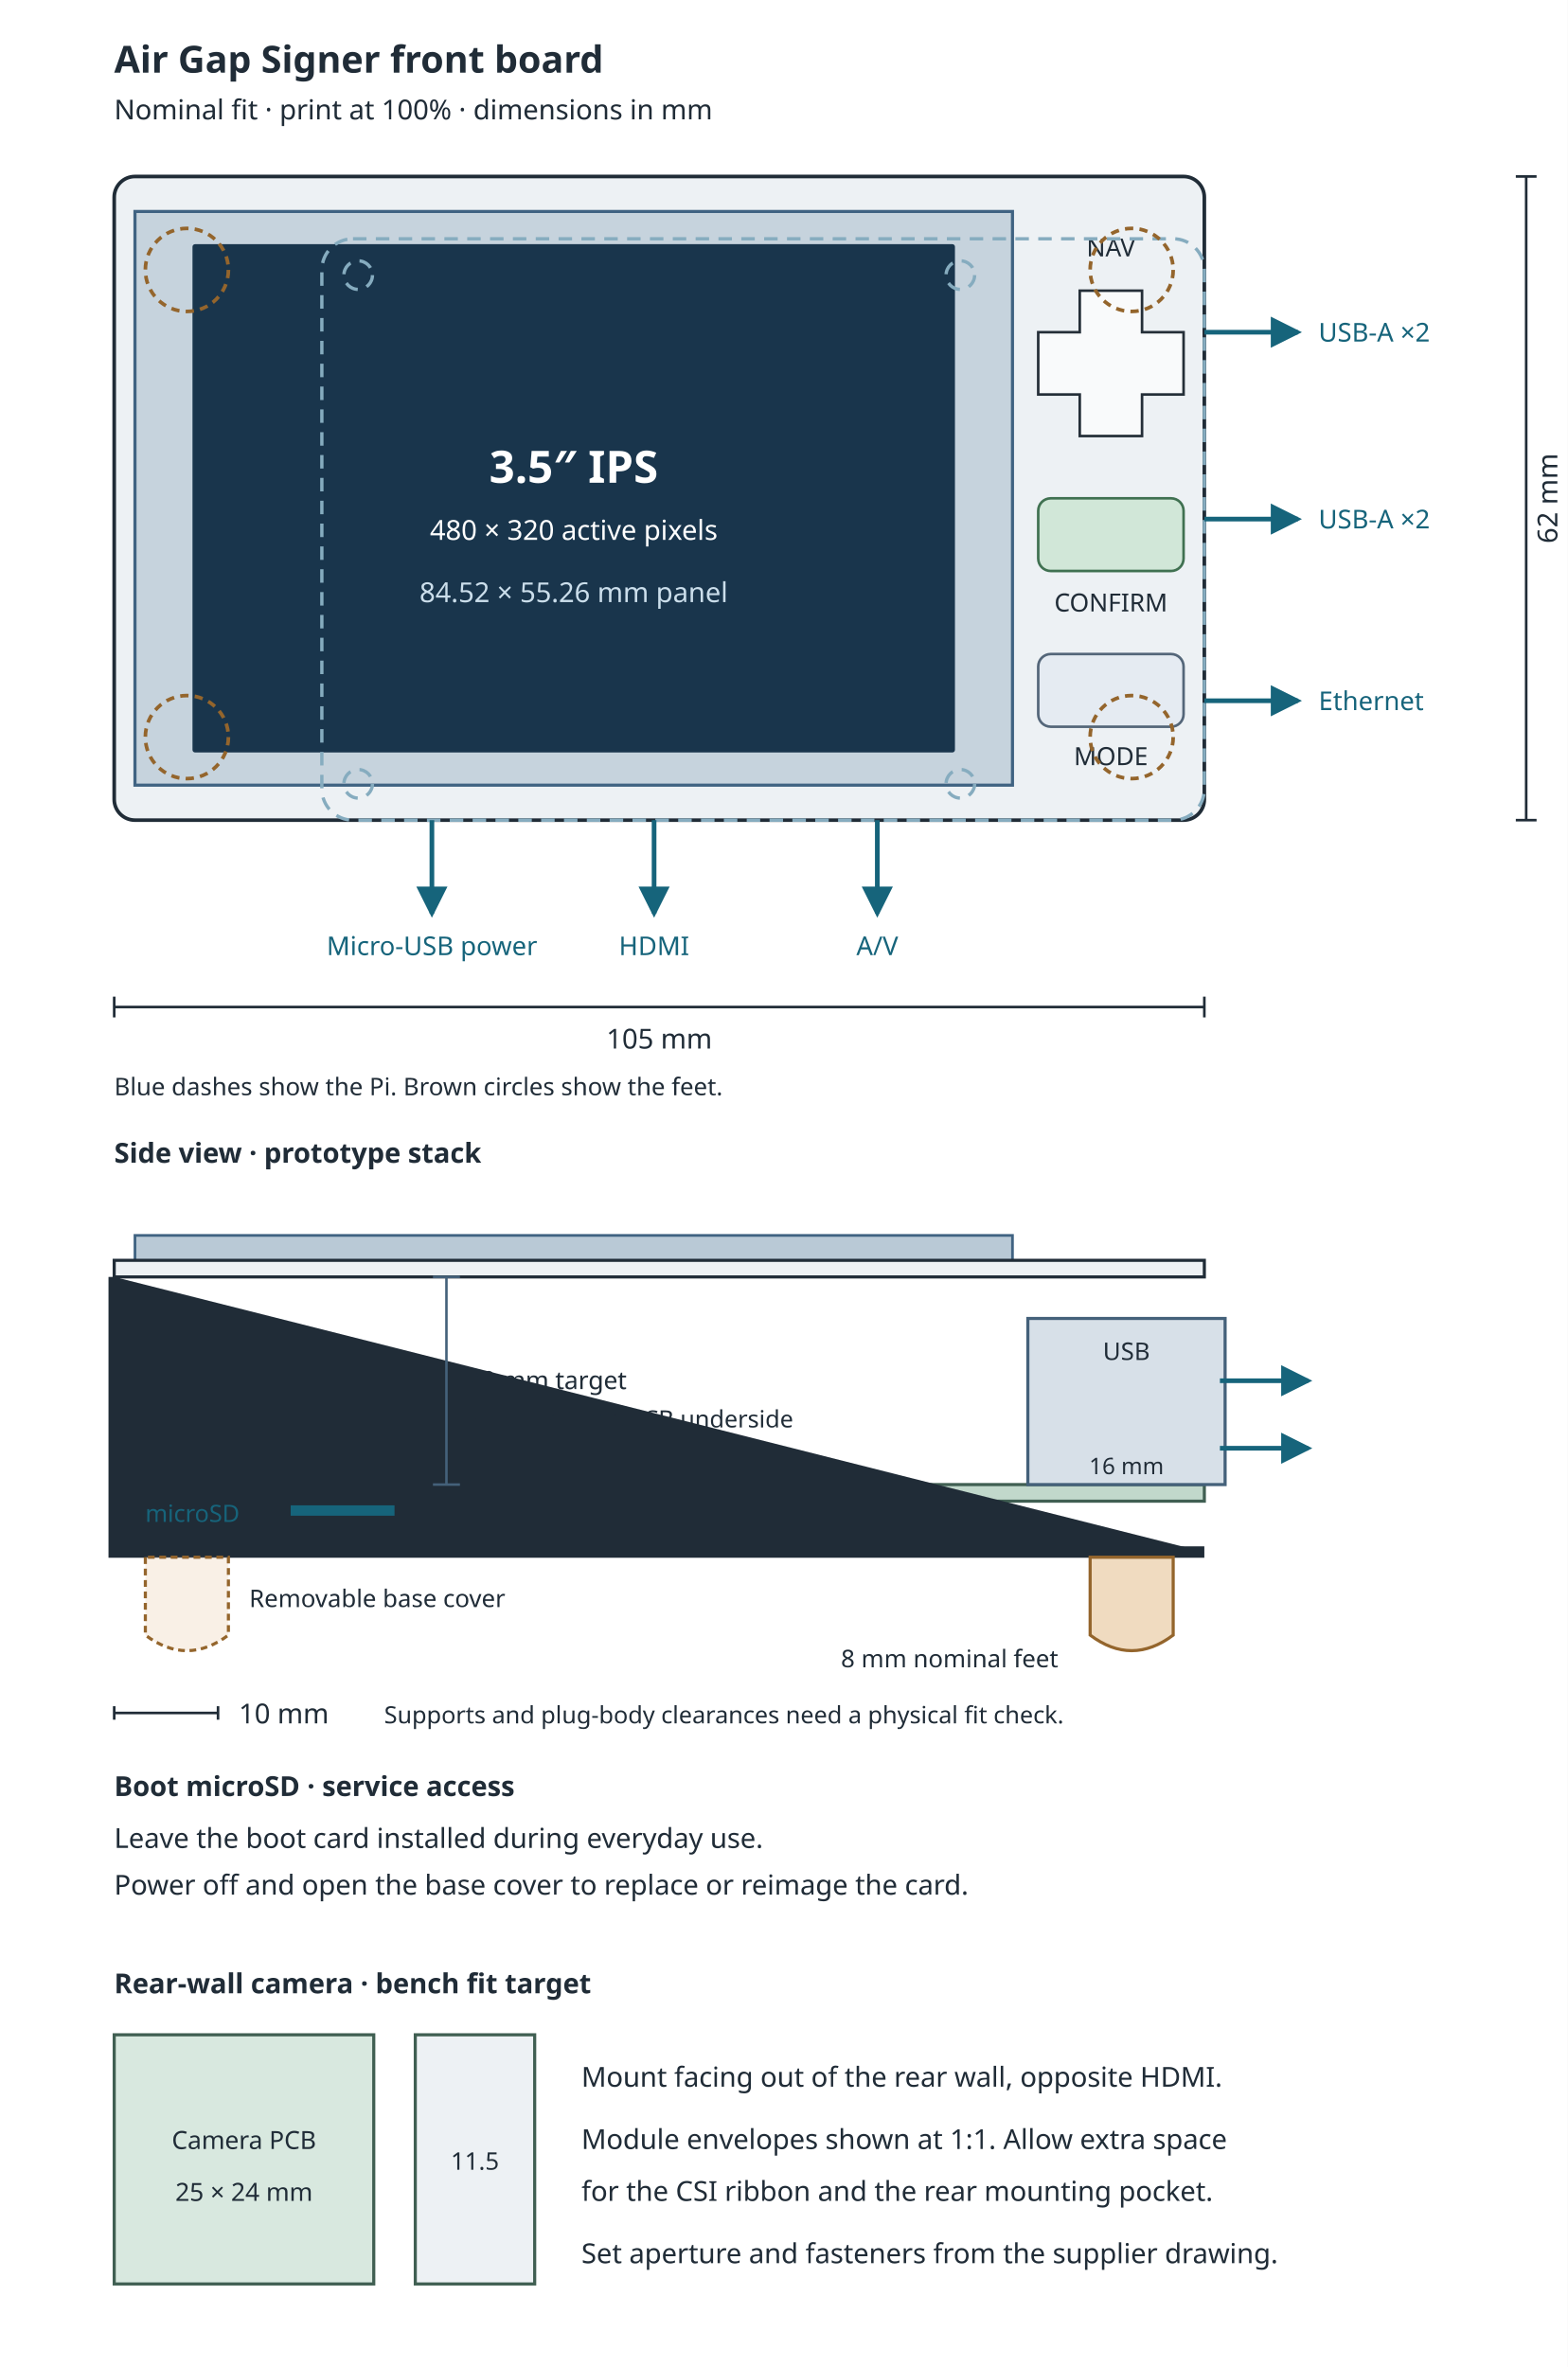
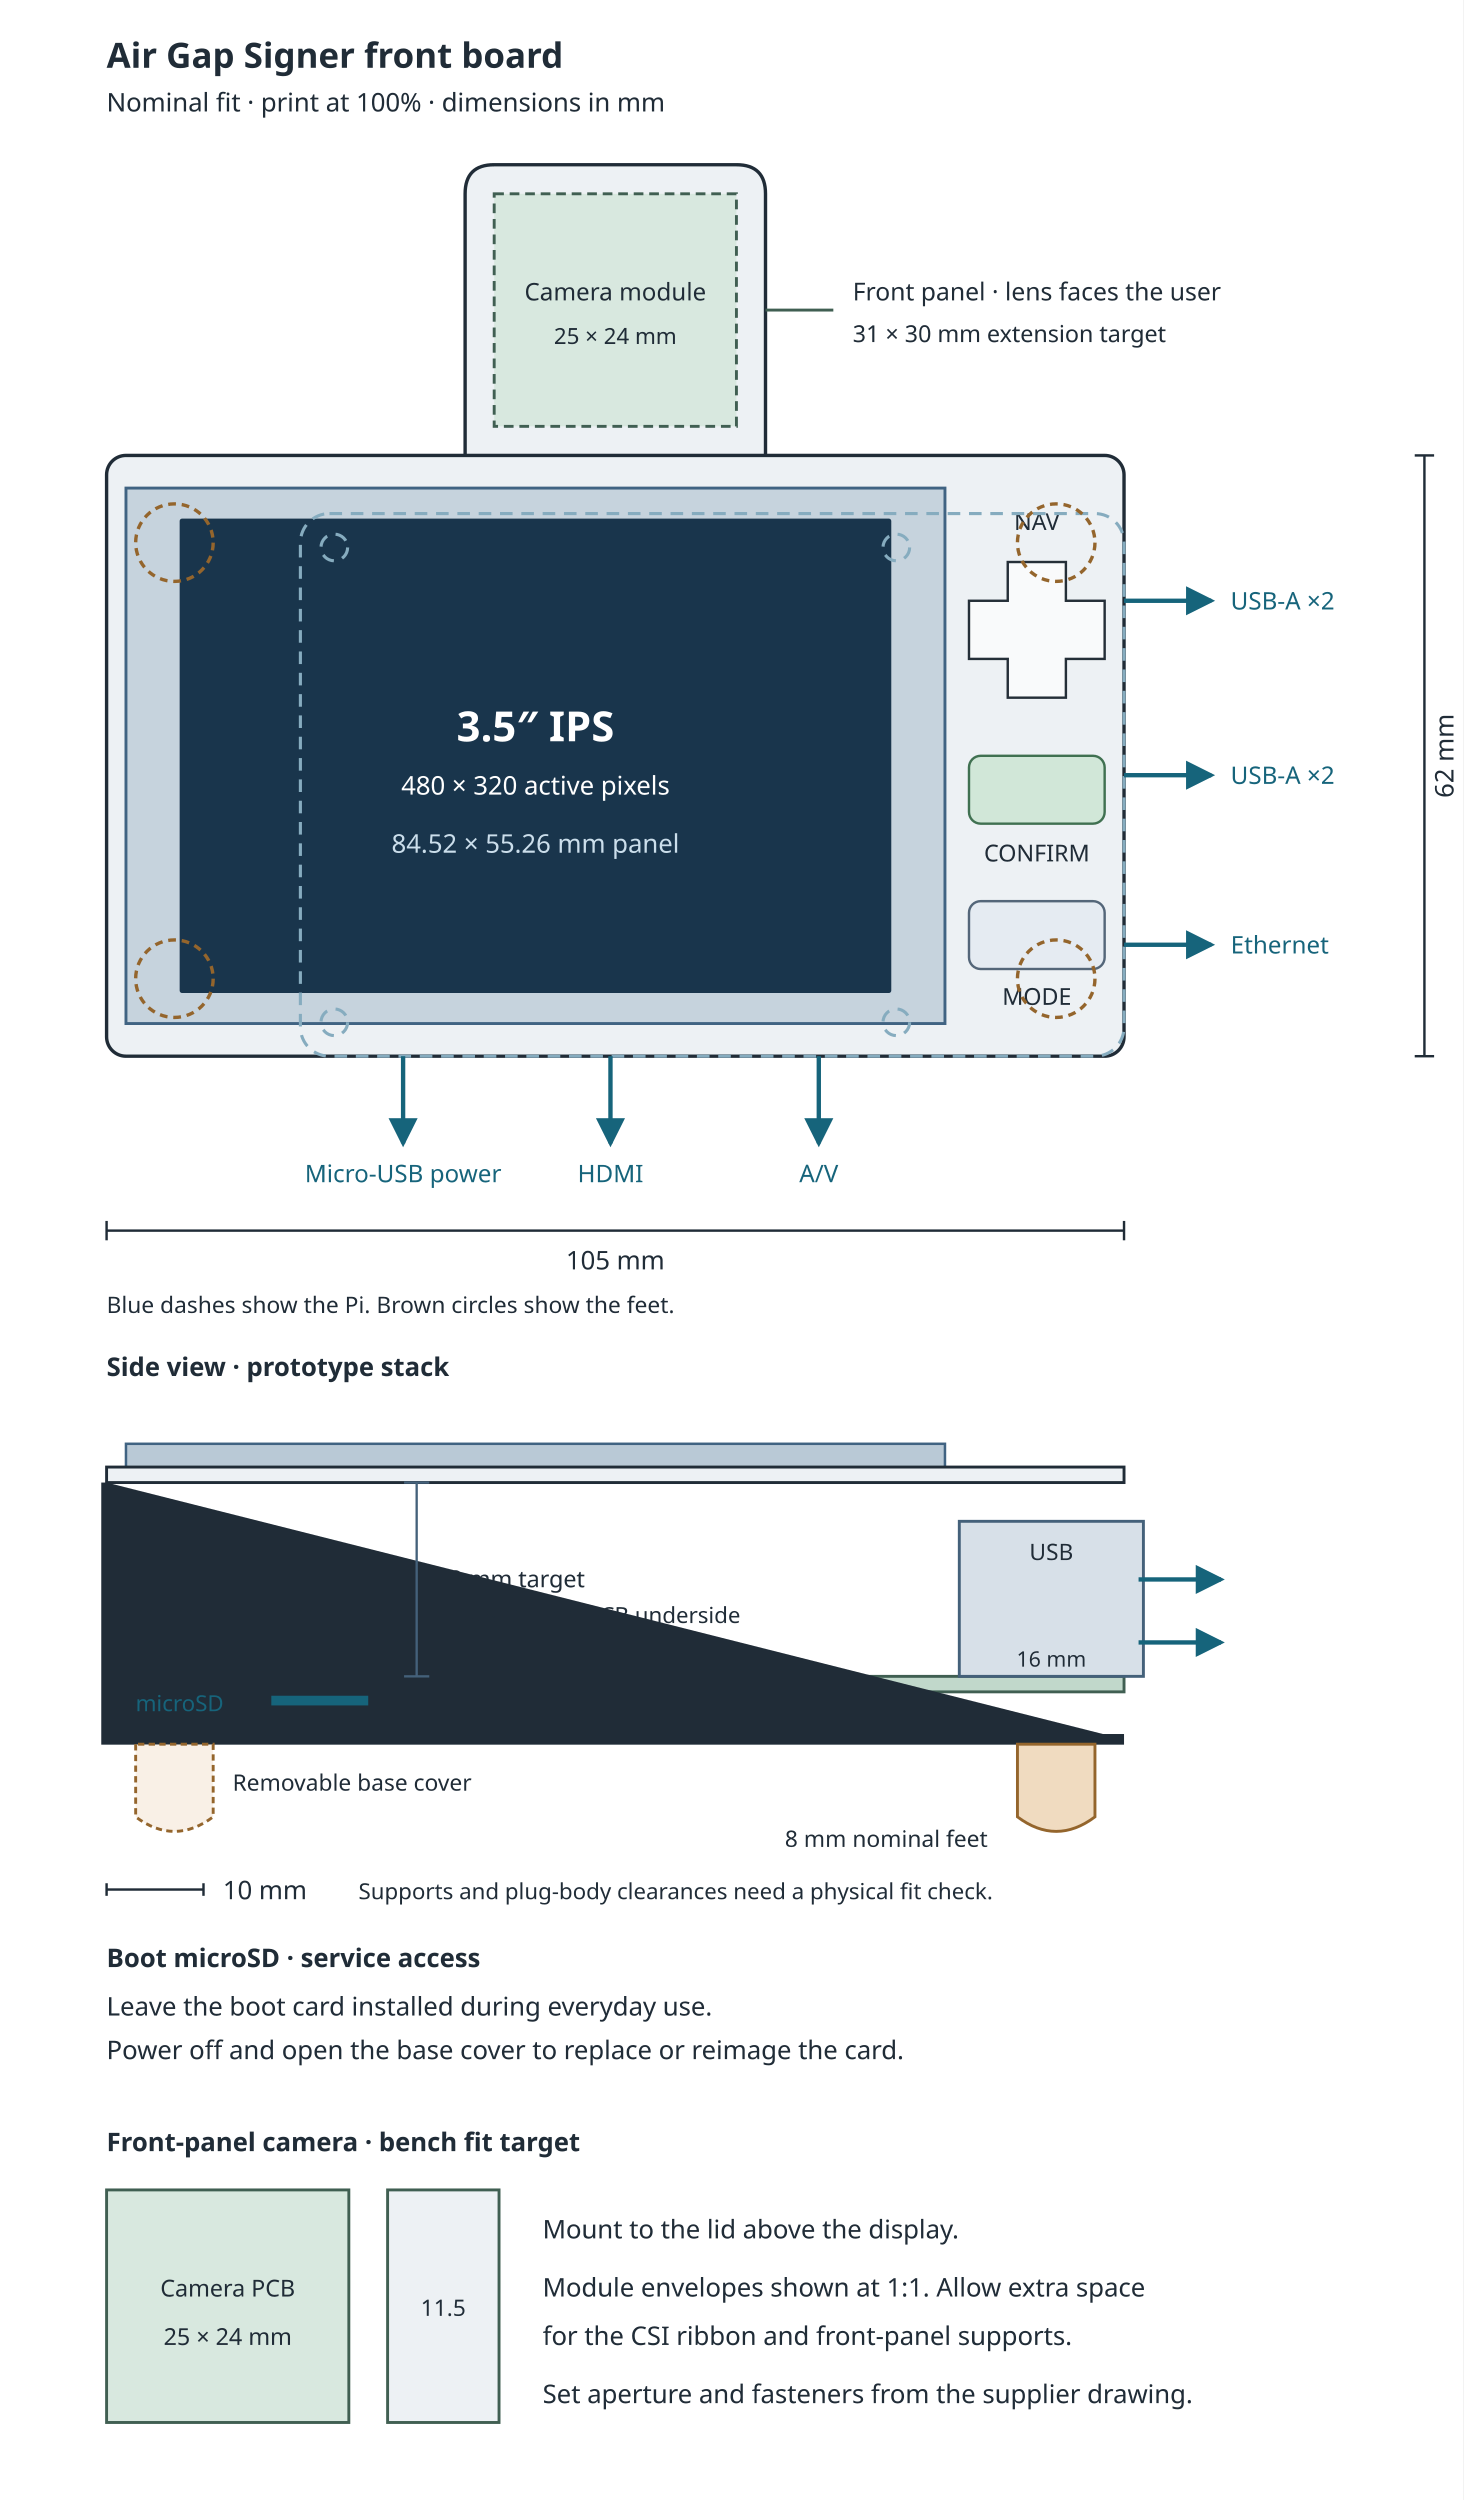
- <svg xmlns="http://www.w3.org/2000/svg" width="151mm" height="228mm" viewBox="0 0 151 228">
+ <svg xmlns="http://www.w3.org/2000/svg" width="151mm" height="258mm" viewBox="0 0 151 258">
  <defs>
    <marker id="arrow" markerWidth="3" markerHeight="3" refX="2.6" refY="1.5" orient="auto-start-reverse" markerUnits="userSpaceOnUse">
      <path d="M0 0l3 1.5L0 3z" fill="#16647b" />
    </marker>
  </defs>
-   <rect width="151" height="228" fill="#fff" />
+   <rect width="151" height="258" fill="#fff" />
  <g font-family="sans-serif" fill="#202c37" font-size="2.65">
    <text x="11" y="7" font-weight="bold" font-size="3.6">Air Gap Signer front board</text>
    <text x="11" y="11.5">Nominal fit · print at 100% · dimensions in mm</text>
-     <g transform="translate(11 17)">
-       <rect width="105" height="62" rx="2" fill="#edf1f4" stroke="#202c37" stroke-width=".35" />
-       <rect x="2" y="3.37" width="84.52" height="55.26" fill="#b9c9d6" fill-opacity=".76" stroke="#406382" stroke-width=".3" />
-       <rect x="7.54" y="6.52" width="73.44" height="48.96" rx=".25" fill="#19354c" />
-       <g text-anchor="middle">
-         <text x="44.26" y="29.5" fill="#fff" font-size="4.3" font-weight="bold">3.5″ IPS</text>
-         <text x="44.26" y="35" fill="#fff">480 × 320 active pixels</text>
-         <text x="44.26" y="41" fill="#cbdeeb">84.52 × 55.26 mm panel</text>
-         <text x="96" y="7.7" font-size="2.4">NAV</text>
-         <text x="96" y="41.9" font-size="2.4">CONFIRM</text>
-         <text x="96" y="56.7" font-size="2.4">MODE</text>
+     <g transform="translate(0 30)">
+       <g transform="translate(11 17)">
+         <path d="M37 1v-28q0-3 3-3h25q3 0 3 3V1" fill="#edf1f4" stroke="#202c37" stroke-width=".35" />
+         <rect x="40" y="-27" width="25" height="24" fill="#d8e8df" stroke="#405f52" stroke-width=".3" stroke-dasharray="1 .6" />
+         <text x="52.5" y="-16" text-anchor="middle" font-size="2.5">Camera module</text>
+         <text x="52.5" y="-11.5" text-anchor="middle" font-size="2.3">25 × 24 mm</text>
+         <path d="M68 -15h7" stroke="#405f52" stroke-width=".3" />
+         <text x="77" y="-16" font-size="2.55">Front panel · lens faces the user</text>
+         <text x="77" y="-11.7" font-size="2.4">31 × 30 mm extension target</text>
+         <rect width="105" height="62" rx="2" fill="#edf1f4" stroke="#202c37" stroke-width=".35" />
+         <rect x="2" y="3.37" width="84.52" height="55.26" fill="#b9c9d6" fill-opacity=".76" stroke="#406382" stroke-width=".3" />
+         <rect x="7.54" y="6.52" width="73.44" height="48.96" rx=".25" fill="#19354c" />
+         <g text-anchor="middle">
+           <text x="44.26" y="29.5" fill="#fff" font-size="4.3" font-weight="bold">3.5″ IPS</text>
+           <text x="44.26" y="35" fill="#fff">480 × 320 active pixels</text>
+           <text x="44.26" y="41" fill="#cbdeeb">84.52 × 55.26 mm panel</text>
+           <text x="96" y="7.7" font-size="2.4">NAV</text>
+           <text x="96" y="41.9" font-size="2.4">CONFIRM</text>
+           <text x="96" y="56.7" font-size="2.4">MODE</text>
+         </g>
+         <path d="M93 11h6v4h4v6h-4v4h-6v-4h-4v-6h4z" stroke="#252f38" stroke-width=".25" fill="#f9fafb" />
+         <rect x="89" y="31" width="14" height="7" rx="1.2" stroke="#407151" stroke-width=".25" fill="#d1e7d8" />
+         <rect x="89" y="46" width="14" height="7" rx="1.2" stroke="#546679" stroke-width=".25" fill="#e5ebf2" />
+         <g fill="none" stroke="#86acbf" stroke-width=".32" stroke-dasharray="1.3 .9">
+           <rect x="20" y="6" width="85" height="56" rx="3" />
+           <circle cx="23.5" cy="9.5" r="1.375" />
+           <circle cx="81.5" cy="9.5" r="1.375" />
+           <circle cx="23.5" cy="58.5" r="1.375" />
+           <circle cx="81.5" cy="58.5" r="1.375" />
+         </g>
+         <g fill="none" stroke="#94652c" stroke-width=".35" stroke-dasharray=".8 .6">
+           <circle cx="7" cy="9" r="4" />
+           <circle cx="98" cy="9" r="4" />
+           <circle cx="7" cy="54" r="4" />
+           <circle cx="98" cy="54" r="4" />
+         </g>
+         <g fill="none" stroke="#16647b" stroke-width=".45" marker-end="url(#arrow)">
+           <path d="M105 15h9" />
+           <path d="M105 33h9" />
+           <path d="M105 50.5h9" />
+           <path d="M30.6 62v9" />
+           <path d="M52 62v9" />
+           <path d="M73.5 62v9" />
+         </g>
+         <g fill="#16647b" font-size="2.5">
+           <text x="116" y="15.9">USB-A ×2</text>
+           <text x="116" y="33.9">USB-A ×2</text>
+           <text x="116" y="51.4">Ethernet</text>
+           <text x="30.6" y="75" text-anchor="middle">Micro-USB power</text>
+           <text x="52" y="75" text-anchor="middle">HDMI</text>
+           <text x="73.5" y="75" text-anchor="middle">A/V</text>
+         </g>
+         <path d="M0 79v2m0-1h105m0-1v2 M135 0h2m-1 0v62m-1 0h2" fill="none" stroke="#202c37" stroke-width=".25" />
+         <text x="52.5" y="84" text-anchor="middle">105 mm</text>
+         <text x="139" y="31" text-anchor="middle" transform="rotate(-90 139 31)">62 mm</text>
      </g>
-       <path d="M93 11h6v4h4v6h-4v4h-6v-4h-4v-6h4z" stroke="#252f38" stroke-width=".25" fill="#f9fafb" />
-       <rect x="89" y="31" width="14" height="7" rx="1.2" stroke="#407151" stroke-width=".25" fill="#d1e7d8" />
-       <rect x="89" y="46" width="14" height="7" rx="1.2" stroke="#546679" stroke-width=".25" fill="#e5ebf2" />
-       <g fill="none" stroke="#86acbf" stroke-width=".32" stroke-dasharray="1.3 .9">
-         <rect x="20" y="6" width="85" height="56" rx="3" />
-         <circle cx="23.5" cy="9.5" r="1.375" />
-         <circle cx="81.5" cy="9.5" r="1.375" />
-         <circle cx="23.5" cy="58.5" r="1.375" />
-         <circle cx="81.5" cy="58.5" r="1.375" />
+       <text x="11" y="105.5" font-size="2.35">Blue dashes show the Pi. Brown circles show the feet.</text>
+       <text x="11" y="112" font-weight="bold">Side view · prototype stack</text>
+       <g transform="translate(11 119)">
+         <path d="M2 2.4V0h84.52v2.4" fill="#b9c9d6" stroke="#406382" stroke-width=".26" />
+         <rect y="2.4" width="105" height="1.6" fill="#edf1f4" stroke="#202c37" stroke-width=".3" />
+         <rect x="20" y="24" width="85" height="1.6" fill="#c1d8cb" stroke="#405f52" stroke-width=".3" />
+         <rect x="88" y="8" width="19" height="16" fill="#d7e0e8" stroke="#44617a" stroke-width=".3" />
+         <g stroke="#16647b" stroke-width=".45" marker-end="url(#arrow)">
+           <path d="M106.5 14h8.5" />
+           <path d="M106.5 20.5h8.5" />
+         </g>
+         <rect x="21.5" y="25.6" width="4" height="4.9" fill="none" stroke="#94652c" stroke-width=".24" stroke-dasharray=".65 .45" />
+         <rect x="79.5" y="25.6" width="4" height="4.9" fill="#f0dbc0" stroke="#94652c" stroke-width=".24" />
+         <path d="M0 4v26.5h105" stroke="#202c37" stroke-width="1.1" />
+         <path d="M3 31v7.5q4 3 8 0V31z" fill="#f0dbc0" fill-opacity=".4" stroke="#94652c" stroke-width=".3" stroke-dasharray=".65 .45" />
+         <path d="M94 31v7.5q4 3 8 0V31z" fill="#f0dbc0" stroke="#94652c" stroke-width=".3" />
+         <rect x="17" y="26" width="10" height="1" fill="#16647b" />
+         <text x="3" y="27.6" fill="#16647b" font-size="2.3">microSD</text>
+         <path d="M32 4v20m-1.3-20h2.6m-2.6 20h2.6" stroke="#44617a" stroke-width=".24" />
+         <text x="34" y="14.8" font-size="2.4">20 mm target</text>
+         <text x="34" y="18.5" font-size="2.3">Pi top to front PCB underside</text>
+         <text x="97.5" y="12" text-anchor="middle" font-size="2.35">USB</text>
+         <text x="97.5" y="23" text-anchor="middle" font-size="2.2">16 mm</text>
+         <text x="13" y="35.8" font-size="2.35">Removable base cover</text>
+         <text x="70" y="41.6" font-size="2.35">8 mm nominal feet</text>
      </g>
-       <g fill="none" stroke="#94652c" stroke-width=".35" stroke-dasharray=".8 .6">
-         <circle cx="7" cy="9" r="4" />
-         <circle cx="98" cy="9" r="4" />
-         <circle cx="7" cy="54" r="4" />
-         <circle cx="98" cy="54" r="4" />
-       </g>
-       <g fill="none" stroke="#16647b" stroke-width=".45" marker-end="url(#arrow)">
-         <path d="M105 15h9" />
-         <path d="M105 33h9" />
-         <path d="M105 50.5h9" />
-         <path d="M30.6 62v9" />
-         <path d="M52 62v9" />
-         <path d="M73.5 62v9" />
-       </g>
-       <g fill="#16647b" font-size="2.5">
-         <text x="116" y="15.9">USB-A ×2</text>
-         <text x="116" y="33.9">USB-A ×2</text>
-         <text x="116" y="51.4">Ethernet</text>
-         <text x="30.6" y="75" text-anchor="middle">Micro-USB power</text>
-         <text x="52" y="75" text-anchor="middle">HDMI</text>
-         <text x="73.5" y="75" text-anchor="middle">A/V</text>
-       </g>
-       <path d="M0 79v2m0-1h105m0-1v2 M135 0h2m-1 0v62m-1 0h2" fill="none" stroke="#202c37" stroke-width=".25" />
-       <text x="52.5" y="84" text-anchor="middle">105 mm</text>
-       <text x="139" y="31" text-anchor="middle" transform="rotate(-90 139 31)">62 mm</text>
+       <path d="M11 165h10m-10-.65v1.3m10-1.3v1.3" stroke="#202c37" stroke-width=".25" />
+       <text x="23" y="166">10 mm</text>
+       <text x="37" y="166" font-size="2.3">Supports and plug-body clearances need a physical fit check.</text>
+       <text x="11" y="173" font-weight="bold">Boot microSD · service access</text>
+       <text x="11" y="178">Leave the boot card installed during everyday use.</text>
+       <text x="11" y="182.5">Power off and open the base cover to replace or reimage the card.</text>
+       <text x="11" y="192" font-weight="bold">Front-panel camera · bench fit target</text>
+       <rect x="11" y="196" width="25" height="24" fill="#d8e8df" stroke="#405f52" stroke-width=".3" />
+       <text x="23.5" y="207" text-anchor="middle" font-size="2.4">Camera PCB</text>
+       <text x="23.5" y="212" text-anchor="middle" font-size="2.4">25 × 24 mm</text>
+       <rect x="40" y="196" width="11.5" height="24" fill="#edf1f4" stroke="#405f52" stroke-width=".3" />
+       <text x="45.75" y="209" text-anchor="middle" font-size="2.35">11.5</text>
+       <text x="56" y="201">Mount to the lid above the display.</text>
+       <text x="56" y="207">Module envelopes shown at 1:1. Allow extra space</text>
+       <text x="56" y="212">for the CSI ribbon and front-panel supports.</text>
+       <text x="56" y="218">Set aperture and fasteners from the supplier drawing.</text>
    </g>
-     <text x="11" y="105.5" font-size="2.35">Blue dashes show the Pi. Brown circles show the feet.</text>
-     <text x="11" y="112" font-weight="bold">Side view · prototype stack</text>
-     <g transform="translate(11 119)">
-       <path d="M2 2.4V0h84.52v2.4" fill="#b9c9d6" stroke="#406382" stroke-width=".26" />
-       <rect y="2.4" width="105" height="1.6" fill="#edf1f4" stroke="#202c37" stroke-width=".3" />
-       <rect x="20" y="24" width="85" height="1.6" fill="#c1d8cb" stroke="#405f52" stroke-width=".3" />
-       <rect x="88" y="8" width="19" height="16" fill="#d7e0e8" stroke="#44617a" stroke-width=".3" />
-       <g stroke="#16647b" stroke-width=".45" marker-end="url(#arrow)">
-         <path d="M106.5 14h8.5" />
-         <path d="M106.5 20.5h8.5" />
-       </g>
-       <rect x="21.5" y="25.6" width="4" height="4.9" fill="none" stroke="#94652c" stroke-width=".24" stroke-dasharray=".65 .45" />
-       <rect x="79.5" y="25.6" width="4" height="4.9" fill="#f0dbc0" stroke="#94652c" stroke-width=".24" />
-       <path d="M0 4v26.5h105" stroke="#202c37" stroke-width="1.1" />
-       <path d="M3 31v7.5q4 3 8 0V31z" fill="#f0dbc0" fill-opacity=".4" stroke="#94652c" stroke-width=".3" stroke-dasharray=".65 .45" />
-       <path d="M94 31v7.5q4 3 8 0V31z" fill="#f0dbc0" stroke="#94652c" stroke-width=".3" />
-       <rect x="17" y="26" width="10" height="1" fill="#16647b" />
-       <text x="3" y="27.6" fill="#16647b" font-size="2.3">microSD</text>
-       <path d="M32 4v20m-1.3-20h2.6m-2.6 20h2.6" stroke="#44617a" stroke-width=".24" />
-       <text x="34" y="14.8" font-size="2.4">20 mm target</text>
-       <text x="34" y="18.5" font-size="2.3">Pi top to front PCB underside</text>
-       <text x="97.5" y="12" text-anchor="middle" font-size="2.35">USB</text>
-       <text x="97.5" y="23" text-anchor="middle" font-size="2.2">16 mm</text>
-       <text x="13" y="35.8" font-size="2.35">Removable base cover</text>
-       <text x="70" y="41.6" font-size="2.35">8 mm nominal feet</text>
-     </g>
-     <path d="M11 165h10m-10-.65v1.3m10-1.3v1.3" stroke="#202c37" stroke-width=".25" />
-     <text x="23" y="166">10 mm</text>
-     <text x="37" y="166" font-size="2.3">Supports and plug-body clearances need a physical fit check.</text>
-     <text x="11" y="173" font-weight="bold">Boot microSD · service access</text>
-     <text x="11" y="178">Leave the boot card installed during everyday use.</text>
-     <text x="11" y="182.5">Power off and open the base cover to replace or reimage the card.</text>
-     <text x="11" y="192" font-weight="bold">Rear-wall camera · bench fit target</text>
-     <rect x="11" y="196" width="25" height="24" fill="#d8e8df" stroke="#405f52" stroke-width=".3" />
-     <text x="23.5" y="207" text-anchor="middle" font-size="2.4">Camera PCB</text>
-     <text x="23.5" y="212" text-anchor="middle" font-size="2.4">25 × 24 mm</text>
-     <rect x="40" y="196" width="11.5" height="24" fill="#edf1f4" stroke="#405f52" stroke-width=".3" />
-     <text x="45.75" y="209" text-anchor="middle" font-size="2.35">11.5</text>
-     <text x="56" y="201">Mount facing out of the rear wall, opposite HDMI.</text>
-     <text x="56" y="207">Module envelopes shown at 1:1. Allow extra space</text>
-     <text x="56" y="212">for the CSI ribbon and the rear mounting pocket.</text>
-     <text x="56" y="218">Set aperture and fasteners from the supplier drawing.</text>
  </g>
</svg>
